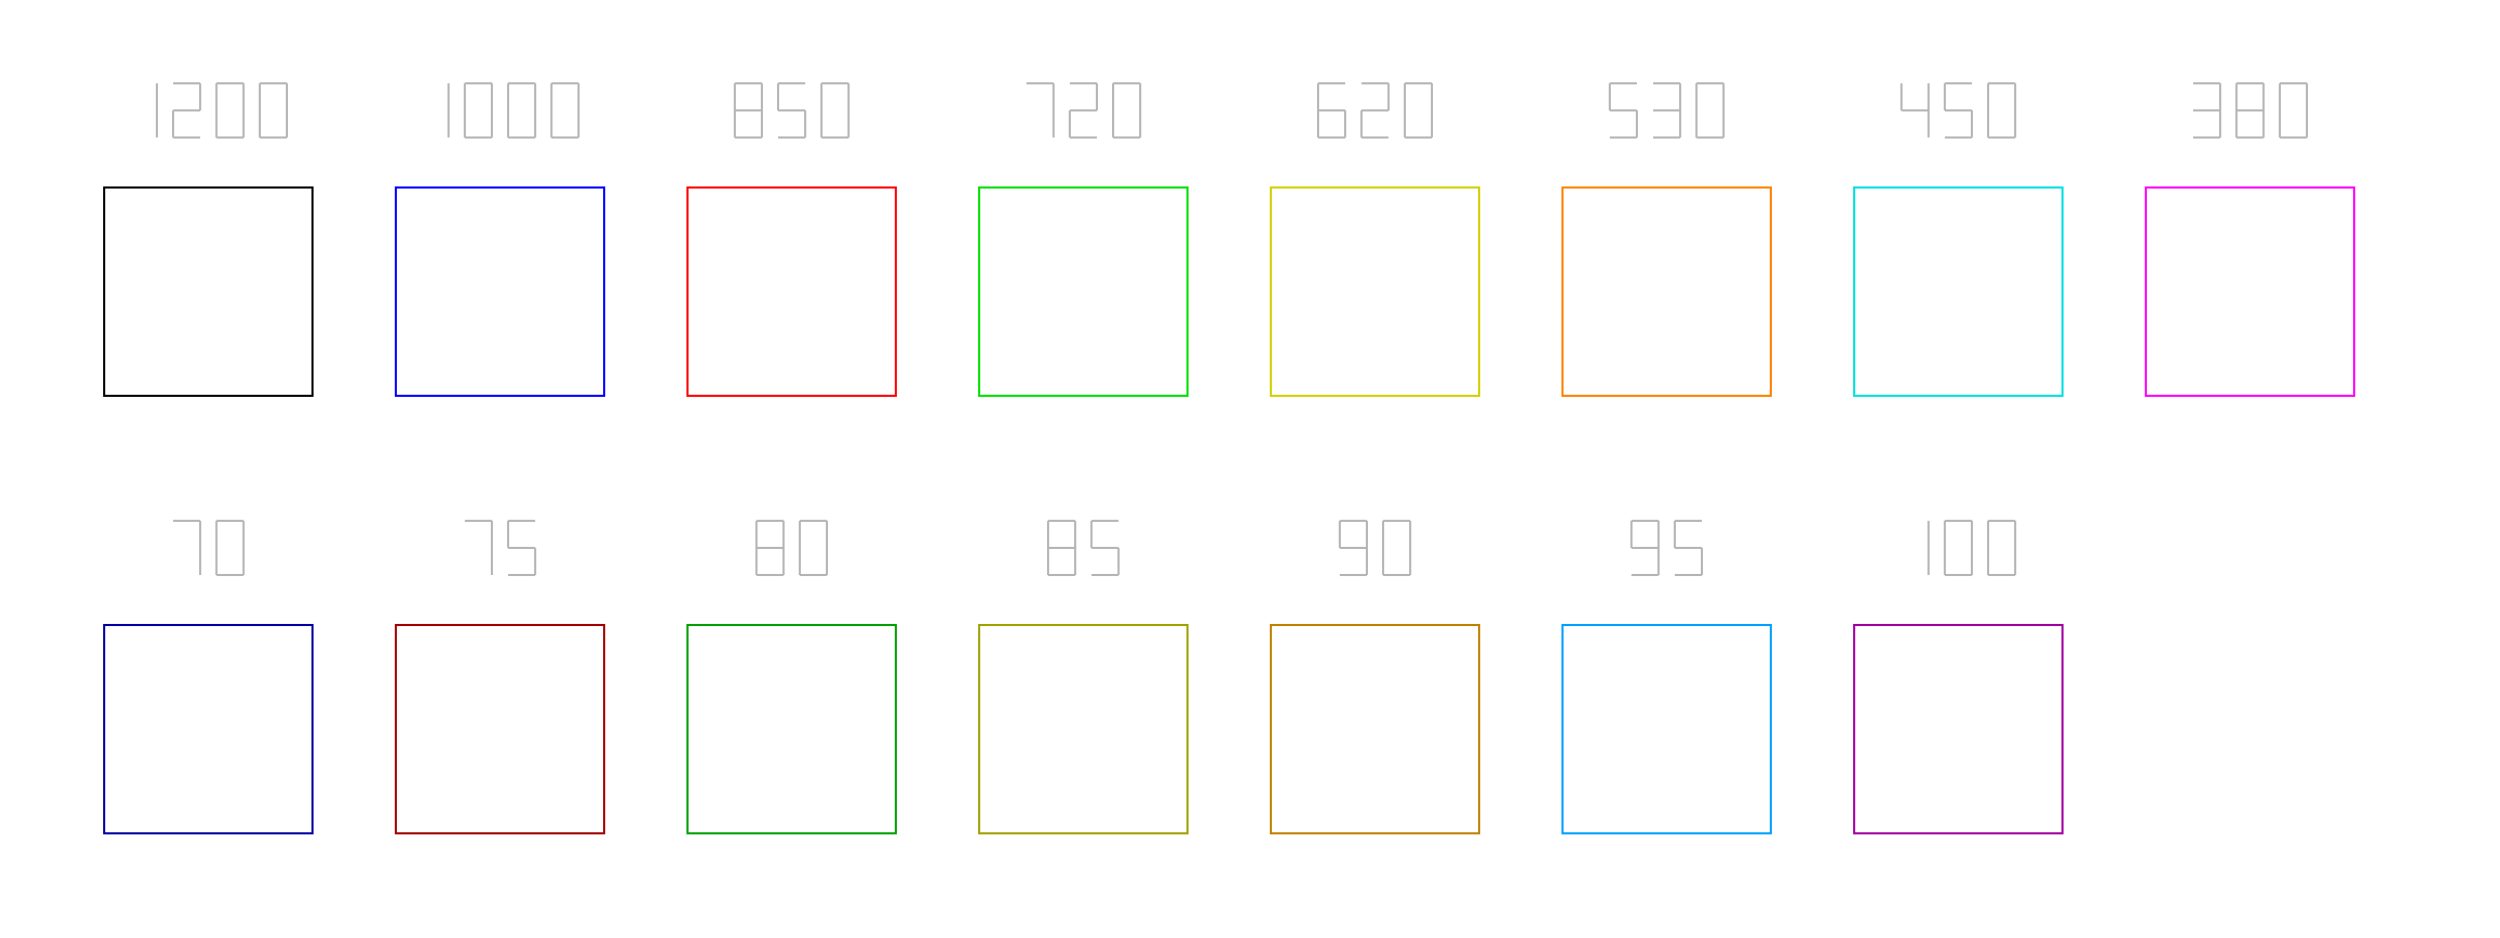
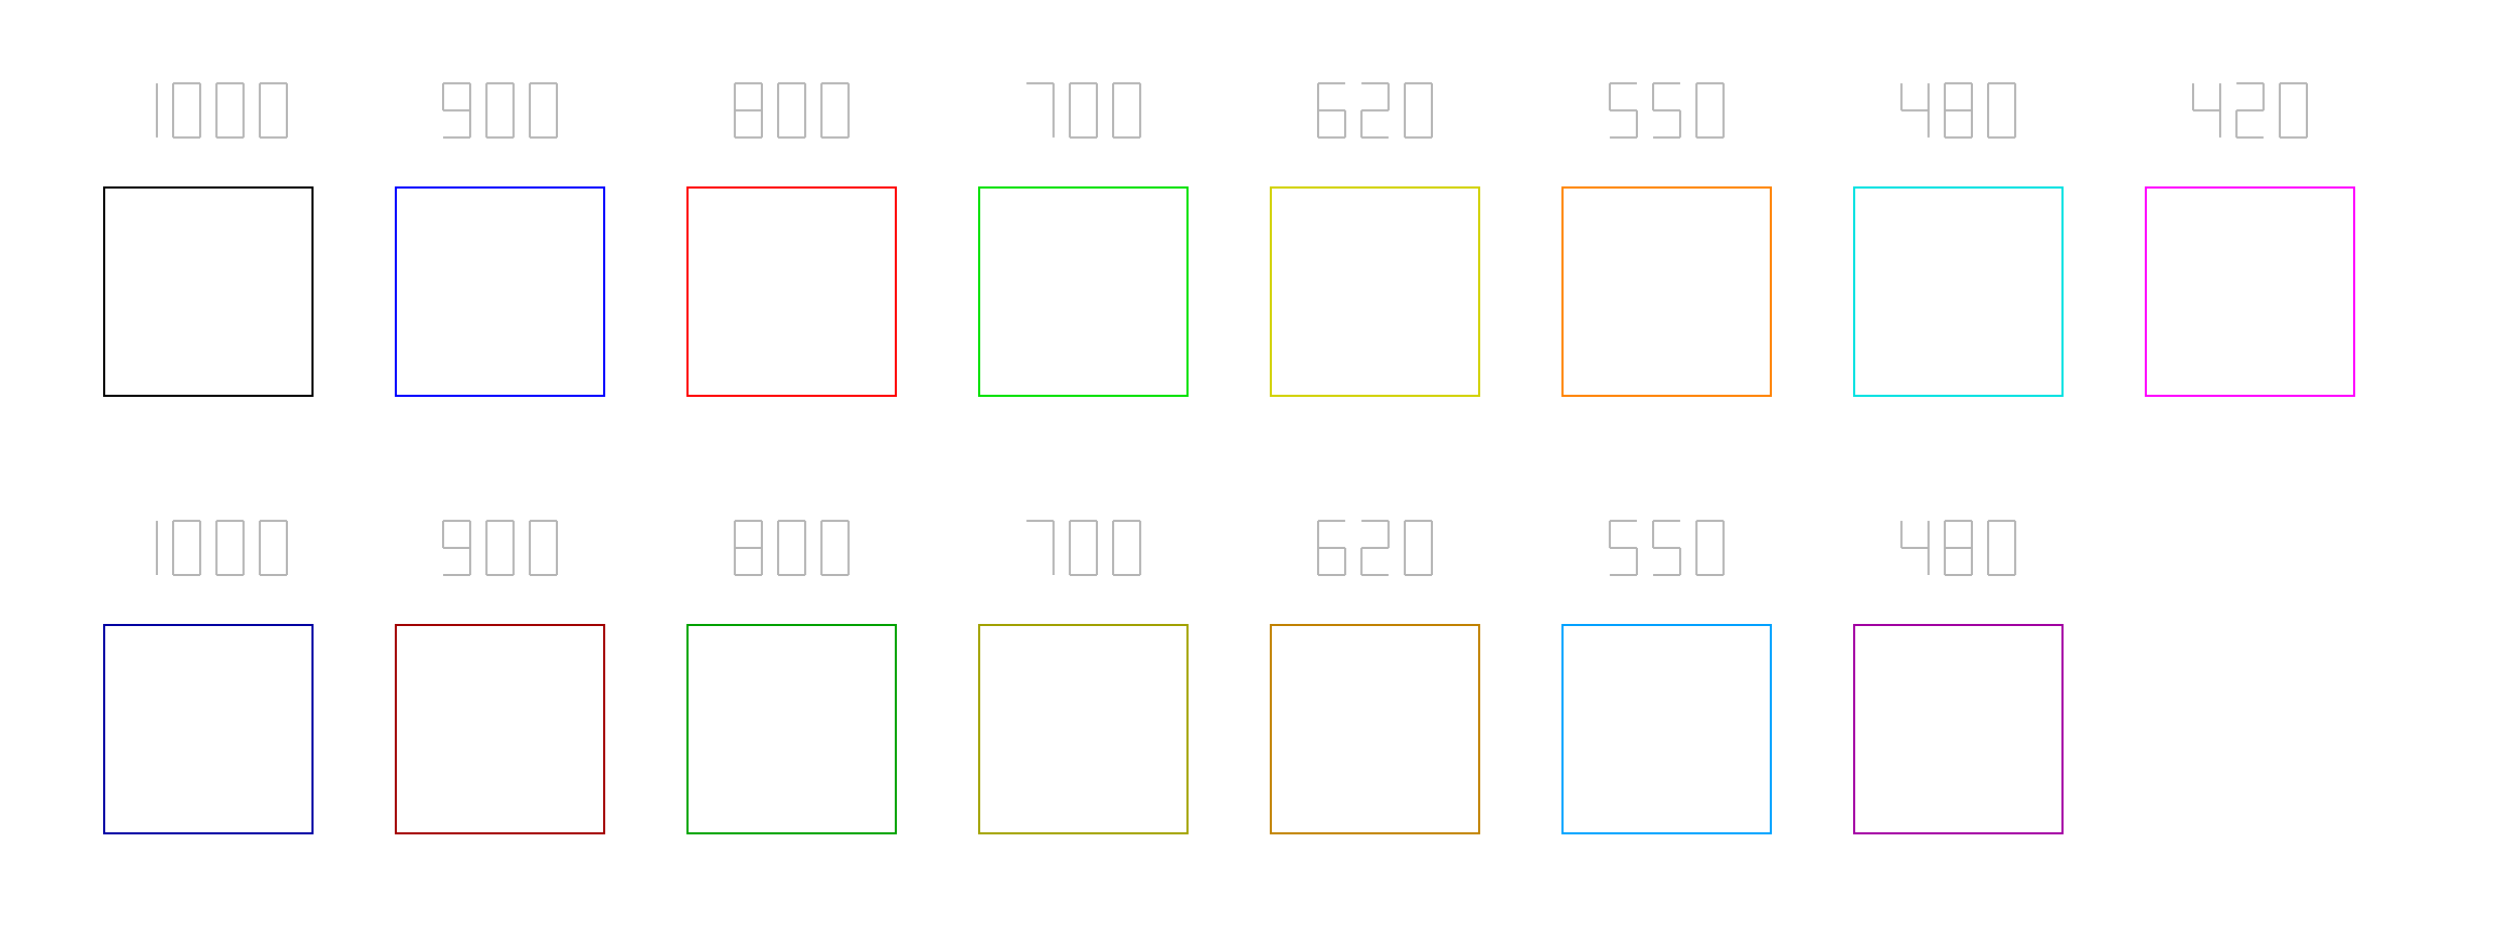
<svg xmlns="http://www.w3.org/2000/svg" width="120mm" height="45mm" viewBox="0 0 120 45">
  <path d="M7.53,4.00L7.53,5.30M7.53,5.30L7.53,6.60" fill="none" stroke="#B4B4B4" stroke-width="0.1" />
-   <path d="M8.31,4.00L9.61,4.00M9.61,4.00L9.61,5.30M8.31,5.30L9.61,5.30M8.31,5.30L8.31,6.60M8.31,6.60L9.61,6.60" fill="none" stroke="#B4B4B4" stroke-width="0.1" />
+   <path d="M8.31,4.00L9.61,4.00M9.61,4.00L9.61,5.30M9.61,5.30L9.61,6.60M8.31,6.60L9.61,6.60M8.31,5.30L8.31,6.60M8.31,4.00L8.31,5.30" fill="none" stroke="#B4B4B4" stroke-width="0.1" />
  <path d="M10.39,4.00L11.69,4.00M11.69,4.00L11.69,5.30M11.69,5.30L11.69,6.60M10.39,6.60L11.69,6.60M10.39,5.30L10.39,6.60M10.39,4.00L10.39,5.30" fill="none" stroke="#B4B4B4" stroke-width="0.1" />
  <path d="M12.47,4.00L13.77,4.00M13.77,4.00L13.77,5.30M13.77,5.30L13.77,6.60M12.47,6.60L13.77,6.60M12.47,5.30L12.47,6.60M12.47,4.00L12.47,5.30" fill="none" stroke="#B4B4B4" stroke-width="0.1" />
  <rect x="5" y="9" width="10" height="10" fill="none" stroke="#000000" stroke-width="0.1" />
-   <path d="M21.53,4.00L21.53,5.30M21.53,5.30L21.53,6.60" fill="none" stroke="#B4B4B4" stroke-width="0.1" />
-   <path d="M22.31,4.00L23.61,4.00M23.61,4.00L23.61,5.30M23.61,5.30L23.61,6.60M22.31,6.60L23.61,6.60M22.31,5.30L22.31,6.60M22.31,4.00L22.31,5.30" fill="none" stroke="#B4B4B4" stroke-width="0.1" />
-   <path d="M24.39,4.00L25.69,4.00M25.69,4.00L25.69,5.30M25.69,5.30L25.69,6.60M24.39,6.60L25.69,6.60M24.39,5.30L24.39,6.60M24.39,4.00L24.39,5.30" fill="none" stroke="#B4B4B4" stroke-width="0.1" />
-   <path d="M26.47,4.00L27.77,4.00M27.77,4.00L27.77,5.30M27.77,5.30L27.77,6.60M26.47,6.60L27.77,6.60M26.47,5.30L26.47,6.60M26.47,4.00L26.47,5.30" fill="none" stroke="#B4B4B4" stroke-width="0.1" />
+   <path d="M21.27,4.00L22.57,4.00M22.57,4.00L22.57,5.30M22.57,5.30L22.57,6.60M21.27,6.60L22.57,6.60M21.27,4.00L21.27,5.30M21.27,5.30L22.57,5.30" fill="none" stroke="#B4B4B4" stroke-width="0.1" />
+   <path d="M23.35,4.00L24.65,4.00M24.65,4.00L24.65,5.30M24.65,5.30L24.65,6.60M23.35,6.60L24.65,6.60M23.35,5.30L23.35,6.60M23.35,4.00L23.35,5.30" fill="none" stroke="#B4B4B4" stroke-width="0.1" />
+   <path d="M25.43,4.00L26.73,4.00M26.73,4.00L26.73,5.30M26.73,5.30L26.73,6.60M25.43,6.60L26.73,6.60M25.43,5.30L25.43,6.60M25.43,4.00L25.43,5.30" fill="none" stroke="#B4B4B4" stroke-width="0.1" />
  <rect x="19" y="9" width="10" height="10" fill="none" stroke="#0000FF" stroke-width="0.1" />
  <path d="M35.27,4.00L36.57,4.00M36.57,4.00L36.57,5.30M36.57,5.30L36.57,6.60M35.27,6.60L36.57,6.60M35.27,5.30L35.27,6.60M35.27,4.00L35.27,5.30M35.27,5.30L36.57,5.30" fill="none" stroke="#B4B4B4" stroke-width="0.1" />
-   <path d="M37.35,4.00L38.65,4.00M37.35,4.00L37.35,5.30M37.35,5.30L38.65,5.30M38.65,5.30L38.65,6.60M37.35,6.60L38.65,6.60" fill="none" stroke="#B4B4B4" stroke-width="0.1" />
+   <path d="M37.35,4.00L38.65,4.00M38.65,4.00L38.65,5.30M38.65,5.30L38.65,6.60M37.35,6.60L38.65,6.60M37.35,5.30L37.35,6.60M37.35,4.00L37.35,5.30" fill="none" stroke="#B4B4B4" stroke-width="0.1" />
  <path d="M39.43,4.00L40.73,4.00M40.73,4.00L40.73,5.30M40.73,5.30L40.73,6.60M39.43,6.60L40.73,6.60M39.43,5.30L39.43,6.60M39.43,4.00L39.43,5.30" fill="none" stroke="#B4B4B4" stroke-width="0.1" />
  <rect x="33" y="9" width="10" height="10" fill="none" stroke="#FF0000" stroke-width="0.1" />
  <path d="M49.27,4.00L50.57,4.00M50.57,4.00L50.57,5.30M50.57,5.30L50.57,6.60" fill="none" stroke="#B4B4B4" stroke-width="0.1" />
-   <path d="M51.35,4.00L52.65,4.00M52.65,4.00L52.65,5.30M51.35,5.30L52.65,5.30M51.35,5.30L51.35,6.60M51.35,6.60L52.65,6.60" fill="none" stroke="#B4B4B4" stroke-width="0.1" />
+   <path d="M51.35,4.00L52.65,4.00M52.65,4.00L52.65,5.30M52.65,5.30L52.65,6.60M51.35,6.60L52.65,6.60M51.35,5.30L51.35,6.60M51.35,4.00L51.35,5.30" fill="none" stroke="#B4B4B4" stroke-width="0.1" />
  <path d="M53.43,4.00L54.73,4.00M54.73,4.00L54.73,5.30M54.73,5.30L54.73,6.60M53.43,6.60L54.73,6.60M53.43,5.30L53.43,6.60M53.43,4.00L53.43,5.30" fill="none" stroke="#B4B4B4" stroke-width="0.1" />
  <rect x="47" y="9" width="10" height="10" fill="none" stroke="#00E000" stroke-width="0.1" />
  <path d="M63.27,4.00L64.57,4.00M63.27,4.00L63.27,5.30M63.27,5.30L64.57,5.30M63.27,5.30L63.27,6.60M63.27,6.60L64.57,6.60M64.57,5.30L64.57,6.60" fill="none" stroke="#B4B4B4" stroke-width="0.1" />
  <path d="M65.35,4.00L66.65,4.00M66.65,4.00L66.65,5.30M65.35,5.30L66.65,5.30M65.35,5.30L65.35,6.60M65.35,6.60L66.65,6.60" fill="none" stroke="#B4B4B4" stroke-width="0.1" />
  <path d="M67.43,4.00L68.73,4.00M68.73,4.00L68.73,5.30M68.73,5.30L68.73,6.60M67.43,6.60L68.73,6.60M67.43,5.30L67.43,6.60M67.43,4.00L67.43,5.30" fill="none" stroke="#B4B4B4" stroke-width="0.1" />
  <rect x="61" y="9" width="10" height="10" fill="none" stroke="#D0D000" stroke-width="0.1" />
  <path d="M77.27,4.00L78.57,4.00M77.27,4.00L77.27,5.30M77.27,5.30L78.57,5.30M78.57,5.30L78.57,6.60M77.27,6.60L78.57,6.60" fill="none" stroke="#B4B4B4" stroke-width="0.1" />
-   <path d="M79.35,4.00L80.65,4.00M80.65,4.00L80.65,5.30M79.35,5.30L80.65,5.30M80.65,5.30L80.65,6.60M79.35,6.60L80.65,6.60" fill="none" stroke="#B4B4B4" stroke-width="0.1" />
+   <path d="M79.35,4.00L80.65,4.00M79.35,4.00L79.35,5.30M79.35,5.30L80.65,5.30M80.65,5.30L80.65,6.60M79.35,6.60L80.65,6.60" fill="none" stroke="#B4B4B4" stroke-width="0.1" />
  <path d="M81.43,4.00L82.73,4.00M82.73,4.00L82.73,5.30M82.73,5.30L82.73,6.60M81.43,6.60L82.73,6.60M81.43,5.30L81.43,6.60M81.43,4.00L81.43,5.30" fill="none" stroke="#B4B4B4" stroke-width="0.1" />
  <rect x="75" y="9" width="10" height="10" fill="none" stroke="#FF8000" stroke-width="0.1" />
  <path d="M91.27,4.00L91.27,5.30M91.27,5.30L92.57,5.30M92.57,4.00L92.57,5.30M92.57,5.30L92.57,6.60" fill="none" stroke="#B4B4B4" stroke-width="0.1" />
-   <path d="M93.35,4.00L94.65,4.00M93.35,4.00L93.35,5.30M93.35,5.30L94.65,5.30M94.65,5.30L94.65,6.60M93.35,6.60L94.65,6.60" fill="none" stroke="#B4B4B4" stroke-width="0.1" />
+   <path d="M93.35,4.00L94.65,4.00M94.65,4.00L94.65,5.30M94.65,5.30L94.65,6.60M93.35,6.60L94.65,6.60M93.35,5.30L93.35,6.60M93.35,4.00L93.35,5.30M93.35,5.30L94.65,5.30" fill="none" stroke="#B4B4B4" stroke-width="0.1" />
  <path d="M95.43,4.00L96.73,4.00M96.73,4.00L96.73,5.30M96.73,5.30L96.73,6.60M95.43,6.60L96.73,6.60M95.43,5.30L95.43,6.60M95.43,4.00L95.43,5.30" fill="none" stroke="#B4B4B4" stroke-width="0.1" />
  <rect x="89" y="9" width="10" height="10" fill="none" stroke="#00E0E0" stroke-width="0.1" />
-   <path d="M105.27,4.00L106.57,4.00M106.57,4.00L106.57,5.30M105.27,5.30L106.57,5.30M106.57,5.30L106.57,6.60M105.27,6.60L106.57,6.60" fill="none" stroke="#B4B4B4" stroke-width="0.1" />
-   <path d="M107.35,4.00L108.65,4.00M108.65,4.00L108.65,5.30M108.65,5.30L108.65,6.60M107.35,6.60L108.65,6.60M107.35,5.30L107.35,6.60M107.35,4.00L107.35,5.30M107.35,5.30L108.65,5.30" fill="none" stroke="#B4B4B4" stroke-width="0.1" />
+   <path d="M105.27,4.00L105.27,5.30M105.27,5.30L106.57,5.30M106.57,4.00L106.57,5.30M106.57,5.30L106.57,6.60" fill="none" stroke="#B4B4B4" stroke-width="0.1" />
+   <path d="M107.35,4.00L108.65,4.00M108.65,4.00L108.65,5.30M107.35,5.30L108.65,5.30M107.35,5.30L107.35,6.60M107.35,6.60L108.65,6.60" fill="none" stroke="#B4B4B4" stroke-width="0.1" />
  <path d="M109.43,4.00L110.73,4.00M110.73,4.00L110.73,5.30M110.73,5.30L110.73,6.60M109.43,6.60L110.73,6.60M109.43,5.30L109.43,6.60M109.43,4.00L109.43,5.30" fill="none" stroke="#B4B4B4" stroke-width="0.1" />
  <rect x="103" y="9" width="10" height="10" fill="none" stroke="#FF00FF" stroke-width="0.1" />
-   <path d="M8.31,25.00L9.61,25.00M9.61,25.00L9.61,26.30M9.61,26.30L9.61,27.60" fill="none" stroke="#B4B4B4" stroke-width="0.1" />
+   <path d="M7.53,25.00L7.53,26.30M7.53,26.30L7.53,27.60" fill="none" stroke="#B4B4B4" stroke-width="0.1" />
+   <path d="M8.31,25.00L9.61,25.00M9.61,25.00L9.61,26.30M9.61,26.30L9.61,27.60M8.31,27.60L9.61,27.60M8.31,26.30L8.31,27.60M8.31,25.00L8.31,26.30" fill="none" stroke="#B4B4B4" stroke-width="0.1" />
  <path d="M10.39,25.00L11.69,25.00M11.69,25.00L11.69,26.30M11.69,26.30L11.69,27.60M10.39,27.60L11.69,27.60M10.39,26.30L10.39,27.60M10.39,25.00L10.39,26.30" fill="none" stroke="#B4B4B4" stroke-width="0.1" />
+   <path d="M12.47,25.00L13.77,25.00M13.77,25.00L13.77,26.30M13.77,26.30L13.77,27.60M12.47,27.60L13.77,27.60M12.47,26.30L12.47,27.60M12.47,25.00L12.47,26.30" fill="none" stroke="#B4B4B4" stroke-width="0.1" />
  <rect x="5" y="30" width="10" height="10" fill="none" stroke="#0000A0" stroke-width="0.1" />
-   <path d="M22.31,25.00L23.61,25.00M23.61,25.00L23.61,26.30M23.61,26.30L23.61,27.60" fill="none" stroke="#B4B4B4" stroke-width="0.1" />
-   <path d="M24.39,25.00L25.69,25.00M24.39,25.00L24.39,26.30M24.39,26.30L25.69,26.30M25.69,26.30L25.69,27.60M24.39,27.60L25.69,27.60" fill="none" stroke="#B4B4B4" stroke-width="0.1" />
+   <path d="M21.27,25.00L22.57,25.00M22.57,25.00L22.57,26.30M22.57,26.30L22.57,27.60M21.27,27.60L22.57,27.60M21.27,25.00L21.27,26.30M21.27,26.30L22.57,26.30" fill="none" stroke="#B4B4B4" stroke-width="0.1" />
+   <path d="M23.35,25.00L24.65,25.00M24.65,25.00L24.65,26.30M24.65,26.30L24.65,27.60M23.35,27.60L24.65,27.60M23.35,26.30L23.35,27.60M23.35,25.00L23.35,26.30" fill="none" stroke="#B4B4B4" stroke-width="0.1" />
+   <path d="M25.43,25.00L26.73,25.00M26.73,25.00L26.73,26.30M26.73,26.30L26.73,27.60M25.43,27.60L26.73,27.60M25.43,26.30L25.43,27.60M25.43,25.00L25.43,26.30" fill="none" stroke="#B4B4B4" stroke-width="0.1" />
  <rect x="19" y="30" width="10" height="10" fill="none" stroke="#A00000" stroke-width="0.1" />
-   <path d="M36.31,25.00L37.61,25.00M37.61,25.00L37.61,26.30M37.61,26.30L37.61,27.60M36.31,27.60L37.61,27.60M36.31,26.30L36.31,27.60M36.31,25.00L36.31,26.30M36.31,26.30L37.61,26.30" fill="none" stroke="#B4B4B4" stroke-width="0.1" />
-   <path d="M38.39,25.00L39.69,25.00M39.69,25.00L39.69,26.30M39.69,26.30L39.69,27.60M38.39,27.60L39.69,27.60M38.39,26.30L38.39,27.60M38.39,25.00L38.39,26.30" fill="none" stroke="#B4B4B4" stroke-width="0.1" />
+   <path d="M35.27,25.00L36.57,25.00M36.57,25.00L36.57,26.30M36.57,26.30L36.57,27.60M35.27,27.60L36.57,27.60M35.27,26.30L35.27,27.60M35.27,25.00L35.27,26.30M35.27,26.30L36.57,26.30" fill="none" stroke="#B4B4B4" stroke-width="0.1" />
+   <path d="M37.35,25.00L38.65,25.00M38.65,25.00L38.65,26.30M38.65,26.30L38.65,27.60M37.35,27.60L38.65,27.60M37.35,26.30L37.35,27.60M37.35,25.00L37.35,26.30" fill="none" stroke="#B4B4B4" stroke-width="0.1" />
+   <path d="M39.43,25.00L40.73,25.00M40.73,25.00L40.73,26.30M40.73,26.30L40.73,27.60M39.43,27.60L40.73,27.60M39.43,26.30L39.43,27.60M39.43,25.00L39.43,26.30" fill="none" stroke="#B4B4B4" stroke-width="0.1" />
  <rect x="33" y="30" width="10" height="10" fill="none" stroke="#00A000" stroke-width="0.1" />
-   <path d="M50.31,25.00L51.61,25.00M51.61,25.00L51.61,26.30M51.61,26.30L51.61,27.60M50.31,27.60L51.61,27.60M50.31,26.30L50.31,27.60M50.31,25.00L50.31,26.30M50.31,26.30L51.61,26.30" fill="none" stroke="#B4B4B4" stroke-width="0.1" />
-   <path d="M52.39,25.00L53.69,25.00M52.39,25.00L52.39,26.30M52.39,26.30L53.69,26.30M53.69,26.30L53.69,27.60M52.39,27.60L53.69,27.60" fill="none" stroke="#B4B4B4" stroke-width="0.1" />
+   <path d="M49.27,25.00L50.57,25.00M50.57,25.00L50.57,26.30M50.57,26.30L50.57,27.60" fill="none" stroke="#B4B4B4" stroke-width="0.1" />
+   <path d="M51.35,25.00L52.65,25.00M52.65,25.00L52.65,26.30M52.65,26.30L52.65,27.60M51.35,27.60L52.65,27.60M51.35,26.30L51.35,27.60M51.35,25.00L51.35,26.30" fill="none" stroke="#B4B4B4" stroke-width="0.1" />
+   <path d="M53.43,25.00L54.73,25.00M54.73,25.00L54.73,26.30M54.73,26.30L54.73,27.60M53.43,27.60L54.73,27.60M53.43,26.30L53.43,27.60M53.43,25.00L53.43,26.30" fill="none" stroke="#B4B4B4" stroke-width="0.1" />
  <rect x="47" y="30" width="10" height="10" fill="none" stroke="#A0A000" stroke-width="0.1" />
-   <path d="M64.31,25.00L65.61,25.00M65.61,25.00L65.61,26.30M65.61,26.30L65.61,27.60M64.31,27.60L65.61,27.60M64.31,25.00L64.31,26.30M64.31,26.30L65.61,26.30" fill="none" stroke="#B4B4B4" stroke-width="0.1" />
-   <path d="M66.39,25.00L67.69,25.00M67.69,25.00L67.69,26.30M67.69,26.30L67.69,27.60M66.39,27.60L67.69,27.60M66.39,26.30L66.39,27.60M66.39,25.00L66.39,26.30" fill="none" stroke="#B4B4B4" stroke-width="0.1" />
+   <path d="M63.27,25.00L64.57,25.00M63.27,25.00L63.27,26.30M63.27,26.30L64.57,26.30M63.27,26.30L63.27,27.60M63.27,27.60L64.57,27.60M64.57,26.30L64.57,27.60" fill="none" stroke="#B4B4B4" stroke-width="0.1" />
+   <path d="M65.35,25.00L66.65,25.00M66.65,25.00L66.65,26.30M65.35,26.30L66.65,26.30M65.35,26.30L65.35,27.60M65.35,27.60L66.65,27.60" fill="none" stroke="#B4B4B4" stroke-width="0.1" />
+   <path d="M67.43,25.00L68.73,25.00M68.73,25.00L68.73,26.30M68.73,26.30L68.73,27.60M67.43,27.60L68.73,27.60M67.43,26.30L67.43,27.60M67.43,25.00L67.43,26.30" fill="none" stroke="#B4B4B4" stroke-width="0.1" />
  <rect x="61" y="30" width="10" height="10" fill="none" stroke="#C08000" stroke-width="0.1" />
-   <path d="M78.31,25.00L79.61,25.00M79.61,25.00L79.61,26.30M79.61,26.30L79.61,27.60M78.31,27.60L79.61,27.60M78.31,25.00L78.31,26.30M78.31,26.30L79.61,26.30" fill="none" stroke="#B4B4B4" stroke-width="0.1" />
-   <path d="M80.39,25.00L81.69,25.00M80.39,25.00L80.39,26.30M80.39,26.30L81.69,26.30M81.69,26.30L81.69,27.60M80.39,27.60L81.69,27.60" fill="none" stroke="#B4B4B4" stroke-width="0.1" />
+   <path d="M77.27,25.00L78.57,25.00M77.27,25.00L77.27,26.30M77.27,26.30L78.57,26.30M78.57,26.30L78.57,27.60M77.27,27.60L78.57,27.60" fill="none" stroke="#B4B4B4" stroke-width="0.1" />
+   <path d="M79.35,25.00L80.65,25.00M79.35,25.00L79.35,26.30M79.35,26.30L80.65,26.30M80.65,26.30L80.65,27.60M79.35,27.60L80.65,27.60" fill="none" stroke="#B4B4B4" stroke-width="0.1" />
+   <path d="M81.43,25.00L82.73,25.00M82.73,25.00L82.73,26.30M82.73,26.30L82.73,27.60M81.43,27.60L82.73,27.60M81.43,26.30L81.43,27.60M81.43,25.00L81.43,26.30" fill="none" stroke="#B4B4B4" stroke-width="0.1" />
  <rect x="75" y="30" width="10" height="10" fill="none" stroke="#00A0FF" stroke-width="0.1" />
-   <path d="M92.57,25.00L92.57,26.30M92.57,26.30L92.57,27.60" fill="none" stroke="#B4B4B4" stroke-width="0.1" />
-   <path d="M93.35,25.00L94.65,25.00M94.65,25.00L94.65,26.30M94.65,26.30L94.65,27.60M93.35,27.60L94.65,27.60M93.35,26.30L93.35,27.60M93.35,25.00L93.35,26.30" fill="none" stroke="#B4B4B4" stroke-width="0.1" />
+   <path d="M91.27,25.00L91.27,26.30M91.27,26.30L92.57,26.30M92.57,25.00L92.57,26.30M92.57,26.30L92.57,27.60" fill="none" stroke="#B4B4B4" stroke-width="0.1" />
+   <path d="M93.35,25.00L94.65,25.00M94.65,25.00L94.65,26.30M94.65,26.30L94.65,27.60M93.35,27.60L94.65,27.60M93.35,26.30L93.35,27.60M93.35,25.00L93.35,26.30M93.35,26.30L94.65,26.30" fill="none" stroke="#B4B4B4" stroke-width="0.1" />
  <path d="M95.43,25.00L96.73,25.00M96.73,25.00L96.73,26.30M96.73,26.30L96.73,27.60M95.43,27.60L96.73,27.60M95.43,26.30L95.43,27.60M95.43,25.00L95.43,26.30" fill="none" stroke="#B4B4B4" stroke-width="0.1" />
  <rect x="89" y="30" width="10" height="10" fill="none" stroke="#A000A0" stroke-width="0.1" />
</svg>
